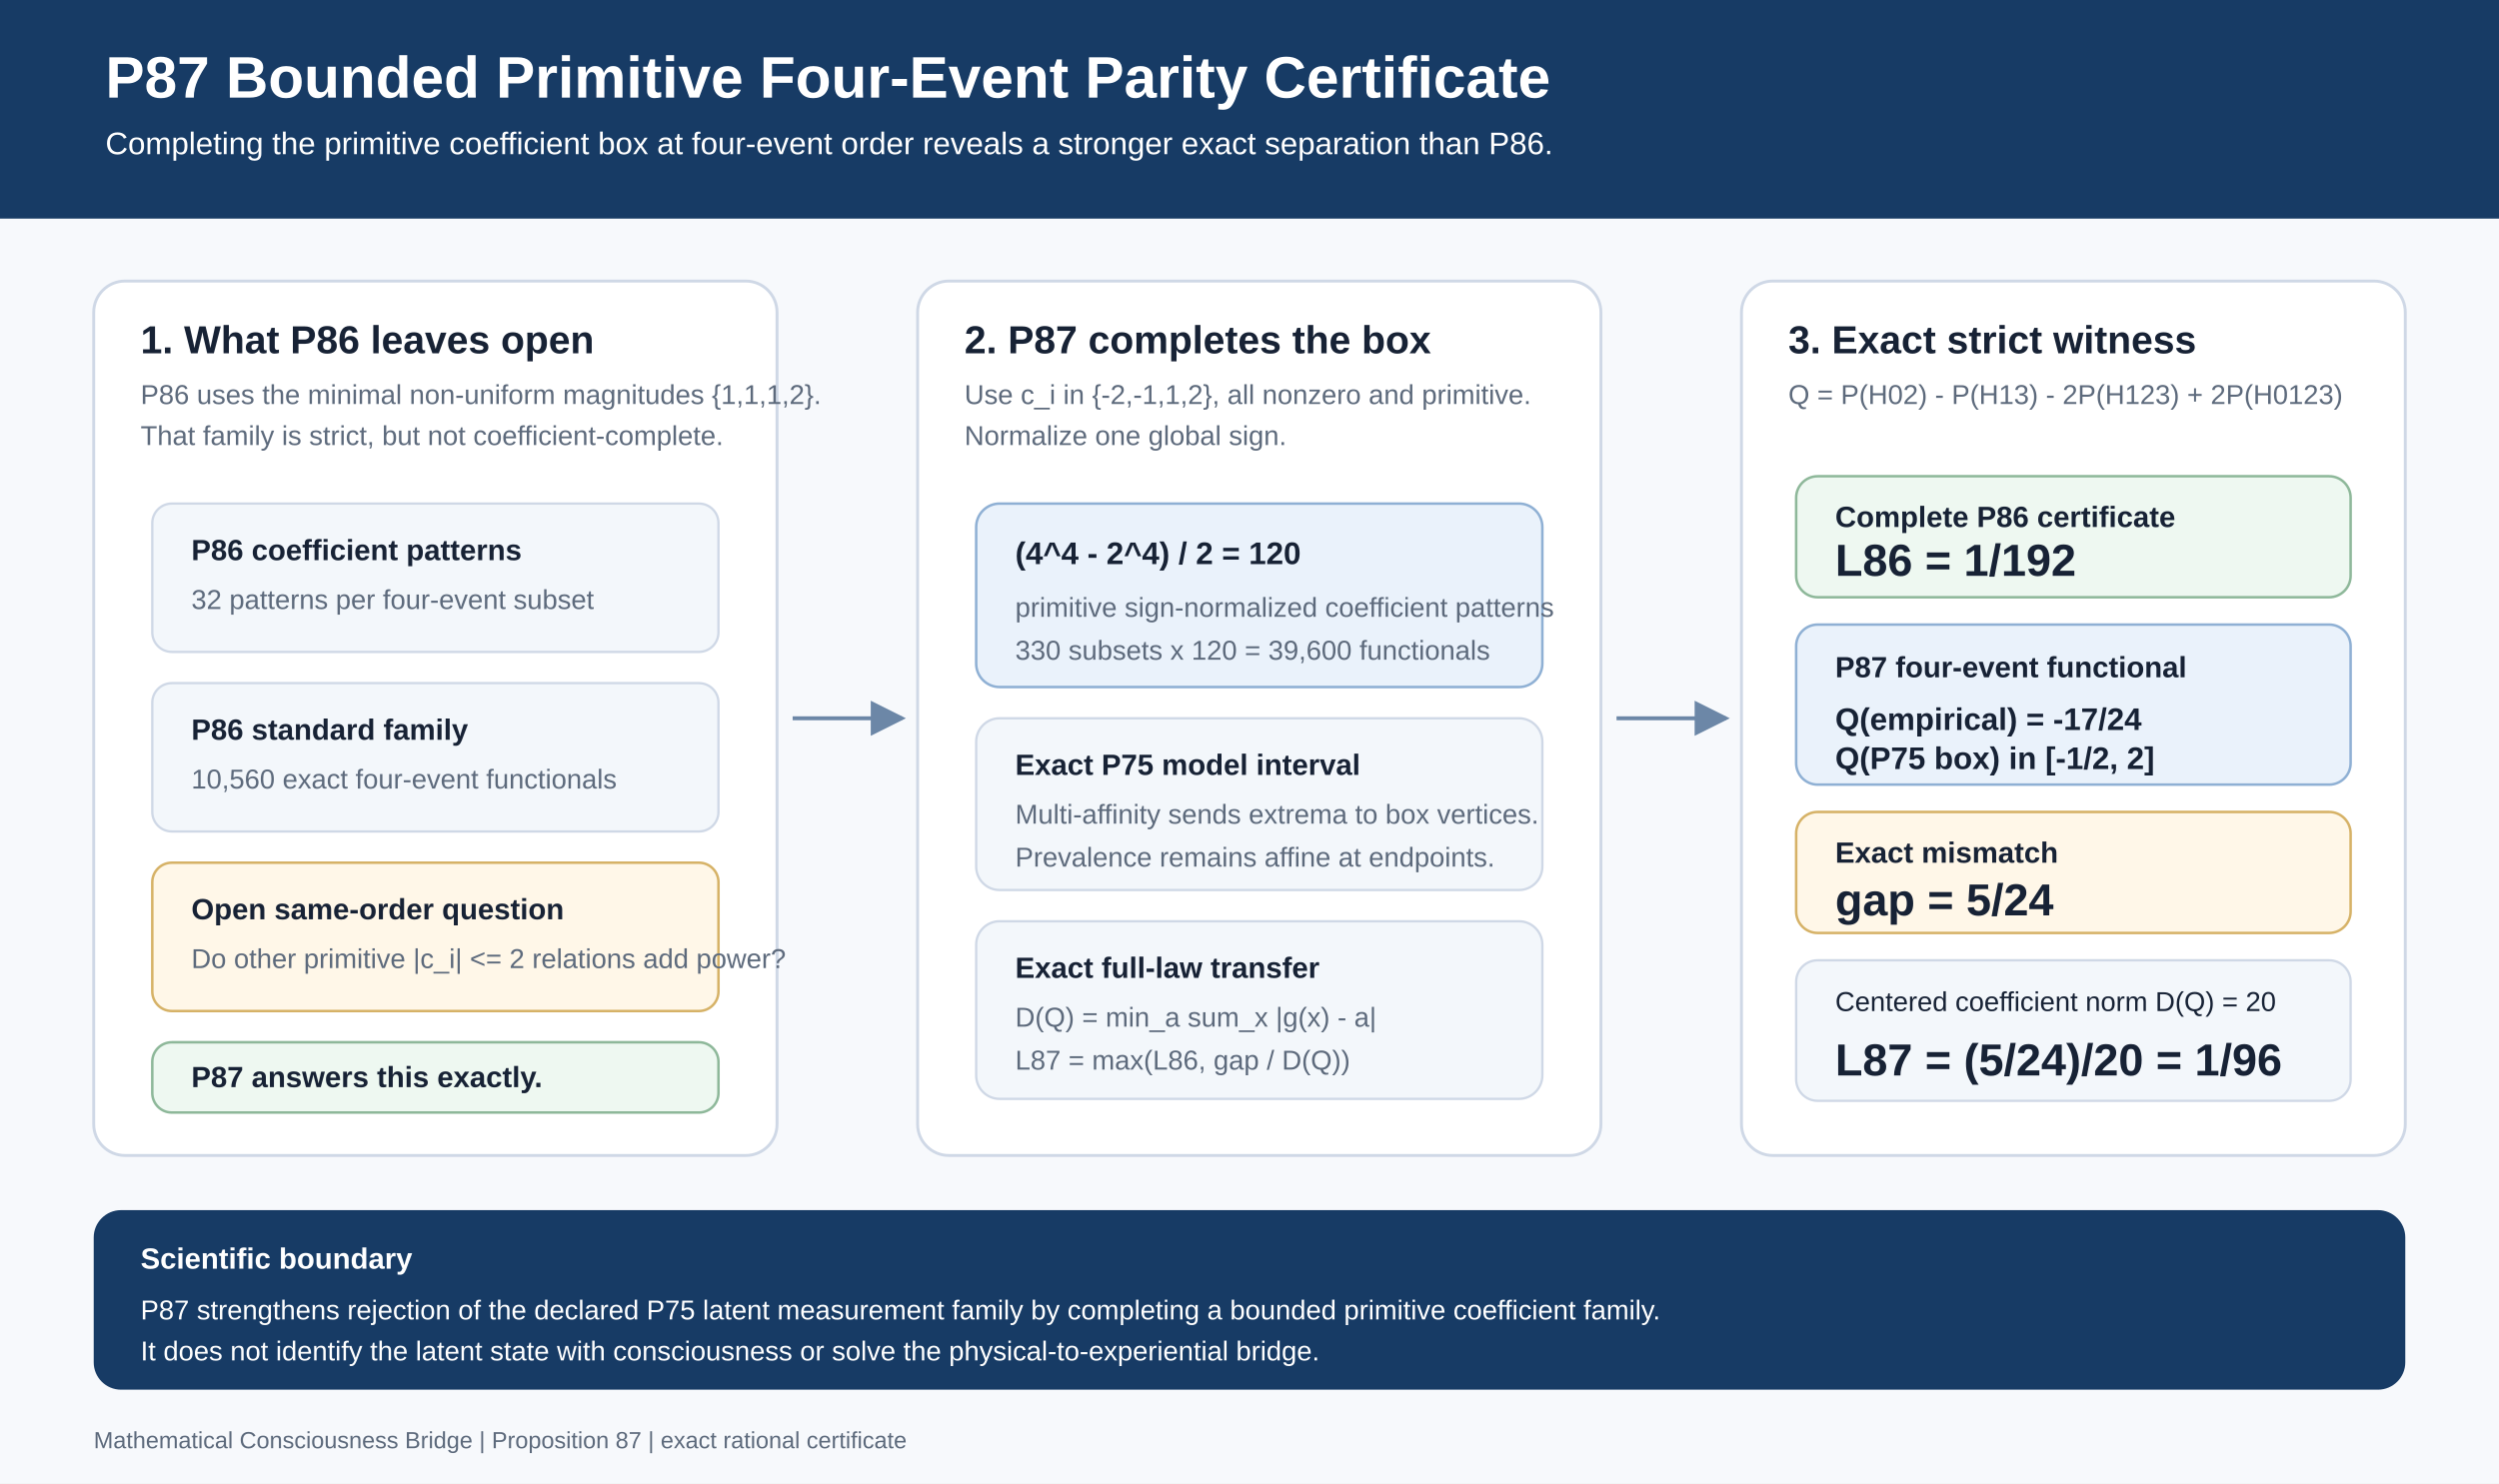
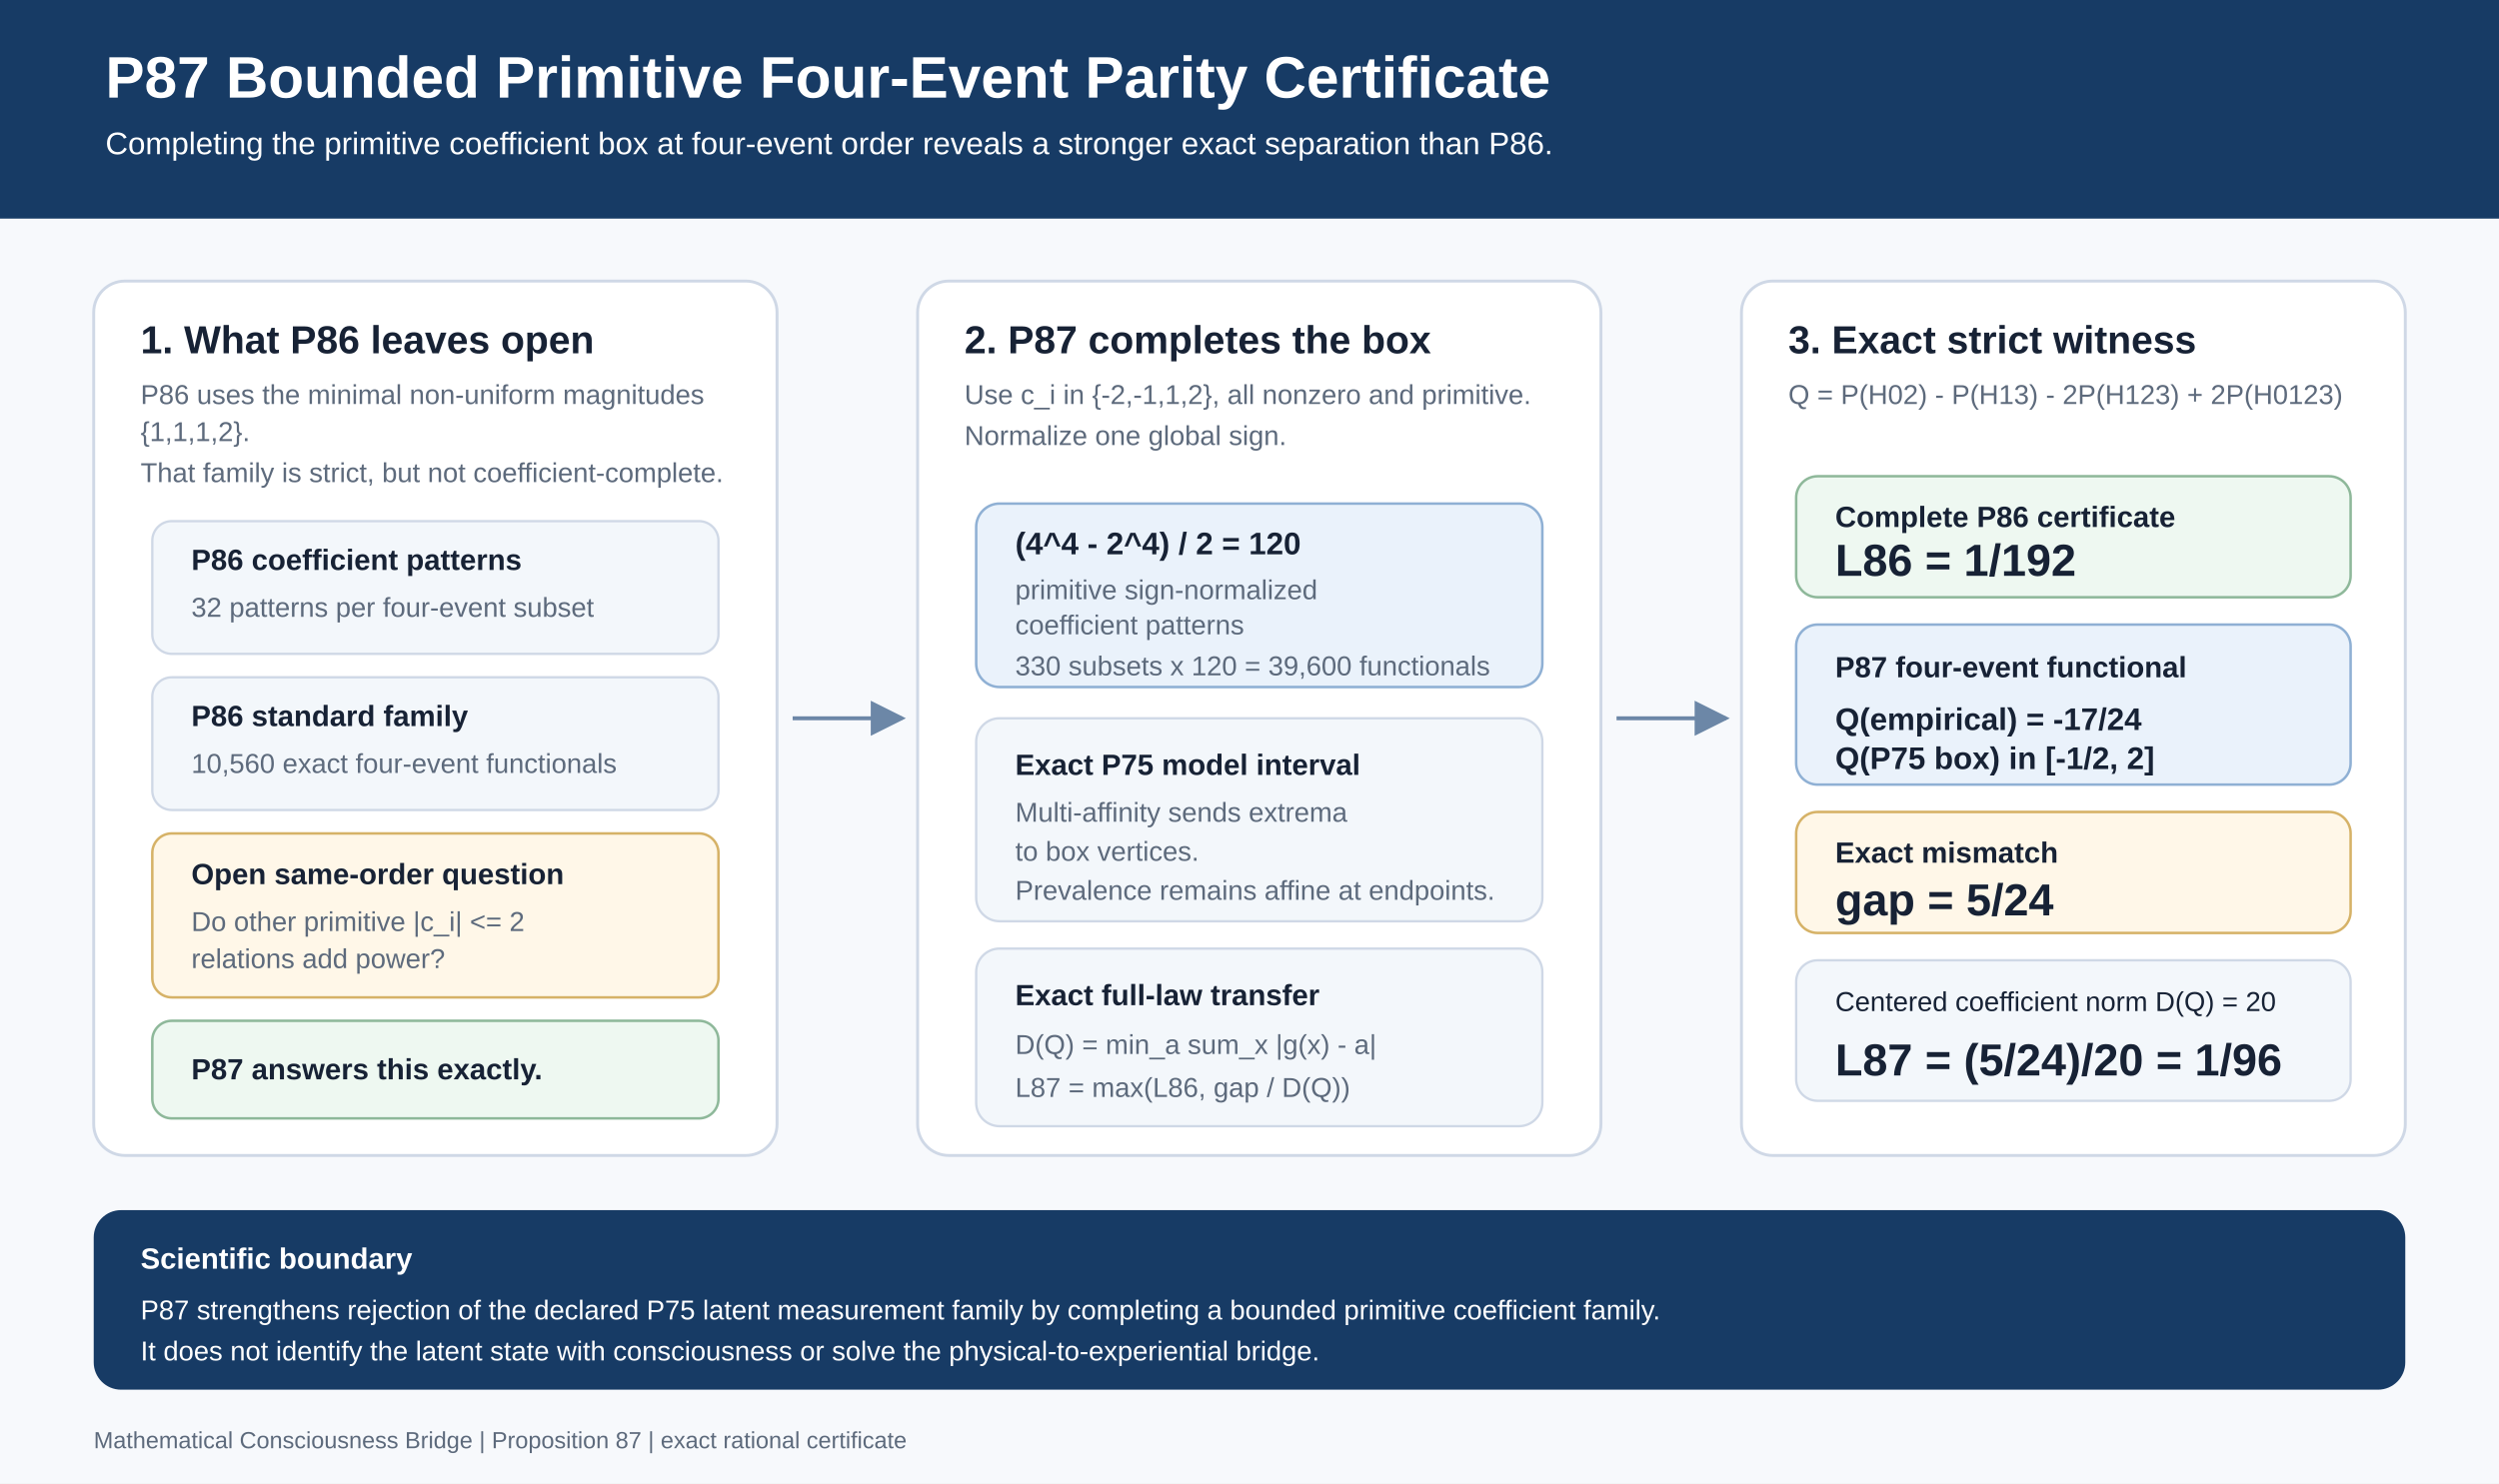
<svg xmlns="http://www.w3.org/2000/svg" width="1280" height="760" viewBox="0 0 1280 760" role="img" aria-labelledby="p87-title p87-desc">
  <defs>
    <style>
      .bg { fill: #f7f9fc; }
      .panel { fill: #ffffff; stroke: #cfd8e6; stroke-width: 1.5; }
      .panelSoft { fill: #f3f7fb; stroke: #cfd8e6; stroke-width: 1.2; }
      .accent { fill: #173b65; }
      .accentSoft { fill: #eaf2fb; stroke: #8fb0d4; stroke-width: 1.3; }
      .success { fill: #eef8f1; stroke: #8eb89a; stroke-width: 1.3; }
      .warn { fill: #fff7e8; stroke: #d6b267; stroke-width: 1.3; }
      .ink { fill: #172235; font-family: Arial, Helvetica, sans-serif; }
      .muted { fill: #5d6a7c; font-family: Arial, Helvetica, sans-serif; }
      .white { fill: #ffffff; font-family: Arial, Helvetica, sans-serif; }
      .title { font-size: 30px; font-weight: 700; }
      .subtitle { font-size: 16px; }
      .section { font-size: 20px; font-weight: 700; }
      .label { font-size: 15px; font-weight: 700; }
      .body { font-size: 14px; }
      .formula { font-size: 16px; font-weight: 700; }
      .metric { font-size: 23px; font-weight: 700; }
      .tiny { font-size: 12px; }
      .arrow { stroke: #6c87a7; stroke-width: 2; fill: none; marker-end: url(#arrowhead); }
    </style>
    <marker id="arrowhead" markerWidth="9" markerHeight="9" refX="8" refY="4.5" orient="auto">
      <path d="M0,0 L9,4.5 L0,9 Z" fill="#6c87a7" />
    </marker>
  </defs>
  <rect class="bg" x="0" y="0" width="1280" height="760" />
  <rect class="accent" x="0" y="0" width="1280" height="112" />
  <text class="white title" x="54" y="50">P87 Bounded Primitive Four-Event Parity Certificate</text>
  <text class="white subtitle" x="54" y="79">Completing the primitive coefficient box at four-event order reveals a stronger exact separation than P86.</text>
  <rect class="panel" x="48" y="144" rx="16" ry="16" width="350" height="448" />
  <text class="ink section" x="72" y="181">1. What P86 leaves open</text>
-   <text class="muted body" x="72" y="207">P86 uses the minimal non-uniform magnitudes {1,1,1,2}.</text>
-   <text class="muted body" x="72" y="228">That family is strict, but not coefficient-complete.</text>
-   <rect class="panelSoft" x="78" y="258" rx="10" ry="10" width="290" height="76" />
-   <text class="ink label" x="98" y="287">P86 coefficient patterns</text>
-   <text class="muted body" x="98" y="312">32 patterns per four-event subset</text>
-   <rect class="panelSoft" x="78" y="350" rx="10" ry="10" width="290" height="76" />
-   <text class="ink label" x="98" y="379">P86 standard family</text>
-   <text class="muted body" x="98" y="404">10,560 exact four-event functionals</text>
-   <rect class="warn" x="78" y="442" rx="10" ry="10" width="290" height="76" />
-   <text class="ink label" x="98" y="471">Open same-order question</text>
-   <text class="muted body" x="98" y="496">Do other primitive |c_i| &lt;= 2 relations add power?</text>
-   <rect class="success" x="78" y="534" rx="10" ry="10" width="290" height="36" />
-   <text class="ink label" x="98" y="557">P87 answers this exactly.</text>
+   <text class="muted body" x="72" y="207">
+     <tspan x="72" dy="0">P86 uses the minimal non-uniform magnitudes</tspan>
+     <tspan x="72" dy="19">{1,1,1,2}.</tspan>
+   </text>
+   <text class="muted body" x="72" y="247">That family is strict, but not coefficient-complete.</text>
+   <rect class="panelSoft" x="78" y="267" rx="10" ry="10" width="290" height="68" />
+   <text class="ink label" x="98" y="292">P86 coefficient patterns</text>
+   <text class="muted body" x="98" y="316">32 patterns per four-event subset</text>
+   <rect class="panelSoft" x="78" y="347" rx="10" ry="10" width="290" height="68" />
+   <text class="ink label" x="98" y="372">P86 standard family</text>
+   <text class="muted body" x="98" y="396">10,560 exact four-event functionals</text>
+   <rect class="warn" x="78" y="427" rx="10" ry="10" width="290" height="84" />
+   <text class="ink label" x="98" y="453">Open same-order question</text>
+   <text class="muted body" x="98" y="477">
+     <tspan x="98" dy="0">Do other primitive |c_i| &lt;= 2</tspan>
+     <tspan x="98" dy="19">relations add power?</tspan>
+   </text>
+   <rect class="success" x="78" y="523" rx="10" ry="10" width="290" height="50" />
+   <text class="ink label" x="98" y="553">P87 answers this exactly.</text>
  <path class="arrow" d="M406 368 C430 368, 438 368, 462 368" />
  <rect class="panel" x="470" y="144" rx="16" ry="16" width="350" height="448" />
  <text class="ink section" x="494" y="181">2. P87 completes the box</text>
  <text class="muted body" x="494" y="207">Use c_i in {-2,-1,1,2}, all nonzero and primitive.</text>
  <text class="muted body" x="494" y="228">Normalize one global sign.</text>
  <rect class="accentSoft" x="500" y="258" rx="12" ry="12" width="290" height="94" />
-   <text class="ink formula" x="520" y="289">(4^4 - 2^4) / 2 = 120</text>
-   <text class="muted body" x="520" y="316">primitive sign-normalized coefficient patterns</text>
-   <text class="muted body" x="520" y="338">330 subsets x 120 = 39,600 functionals</text>
-   <rect class="panelSoft" x="500" y="368" rx="12" ry="12" width="290" height="88" />
+   <text class="ink formula" x="520" y="284">(4^4 - 2^4) / 2 = 120</text>
+   <text class="muted body" x="520" y="307">
+     <tspan x="520" dy="0">primitive sign-normalized</tspan>
+     <tspan x="520" dy="18">coefficient patterns</tspan>
+   </text>
+   <text class="muted body" x="520" y="346">330 subsets x 120 = 39,600 functionals</text>
+   <rect class="panelSoft" x="500" y="368" rx="12" ry="12" width="290" height="104" />
  <text class="ink label" x="520" y="397">Exact P75 model interval</text>
-   <text class="muted body" x="520" y="422">Multi-affinity sends extrema to box vertices.</text>
-   <text class="muted body" x="520" y="444">Prevalence remains affine at endpoints.</text>
-   <rect class="panelSoft" x="500" y="472" rx="12" ry="12" width="290" height="91" />
-   <text class="ink label" x="520" y="501">Exact full-law transfer</text>
-   <text class="muted body" x="520" y="526">D(Q) = min_a sum_x |g(x) - a|</text>
-   <text class="muted body" x="520" y="548">L87 = max(L86, gap / D(Q))</text>
+   <text class="muted body" x="520" y="421">Multi-affinity sends extrema</text>
+   <text class="muted body" x="520" y="441">to box vertices.</text>
+   <text class="muted body" x="520" y="461">Prevalence remains affine at endpoints.</text>
+   <rect class="panelSoft" x="500" y="486" rx="12" ry="12" width="290" height="91" />
+   <text class="ink label" x="520" y="515">Exact full-law transfer</text>
+   <text class="muted body" x="520" y="540">D(Q) = min_a sum_x |g(x) - a|</text>
+   <text class="muted body" x="520" y="562">L87 = max(L86, gap / D(Q))</text>
  <path class="arrow" d="M828 368 C850 368, 862 368, 884 368" />
  <rect class="panel" x="892" y="144" rx="16" ry="16" width="340" height="448" />
  <text class="ink section" x="916" y="181">3. Exact strict witness</text>
  <text class="muted body" x="916" y="207">Q = P(H02) - P(H13) - 2P(H123) + 2P(H0123)</text>
  <rect class="success" x="920" y="244" rx="11" ry="11" width="284" height="62" />
  <text class="ink label" x="940" y="270">Complete P86 certificate</text>
  <text class="ink metric" x="940" y="295">L86 = 1/192</text>
  <rect class="accentSoft" x="920" y="320" rx="11" ry="11" width="284" height="82" />
  <text class="ink label" x="940" y="347">P87 four-event functional</text>
  <text class="ink formula" x="940" y="374">Q(empirical) = -17/24</text>
  <text class="ink formula" x="940" y="394">Q(P75 box) in [-1/2, 2]</text>
  <rect class="warn" x="920" y="416" rx="11" ry="11" width="284" height="62" />
  <text class="ink label" x="940" y="442">Exact mismatch</text>
  <text class="ink metric" x="940" y="469">gap = 5/24</text>
  <rect class="panelSoft" x="920" y="492" rx="11" ry="11" width="284" height="72" />
  <text class="ink body" x="940" y="518">Centered coefficient norm D(Q) = 20</text>
  <text class="ink metric" x="940" y="551">L87 = (5/24)/20 = 1/96</text>
  <rect class="accent" x="48" y="620" rx="14" ry="14" width="1184" height="92" />
  <text class="white label" x="72" y="650">Scientific boundary</text>
  <text class="white body" x="72" y="676">P87 strengthens rejection of the declared P75 latent measurement family by completing a bounded primitive coefficient family.</text>
  <text class="white body" x="72" y="697">It does not identify the latent state with consciousness or solve the physical-to-experiential bridge.</text>
  <text class="muted tiny" x="48" y="742">Mathematical Consciousness Bridge | Proposition 87 | exact rational certificate</text>
</svg>
